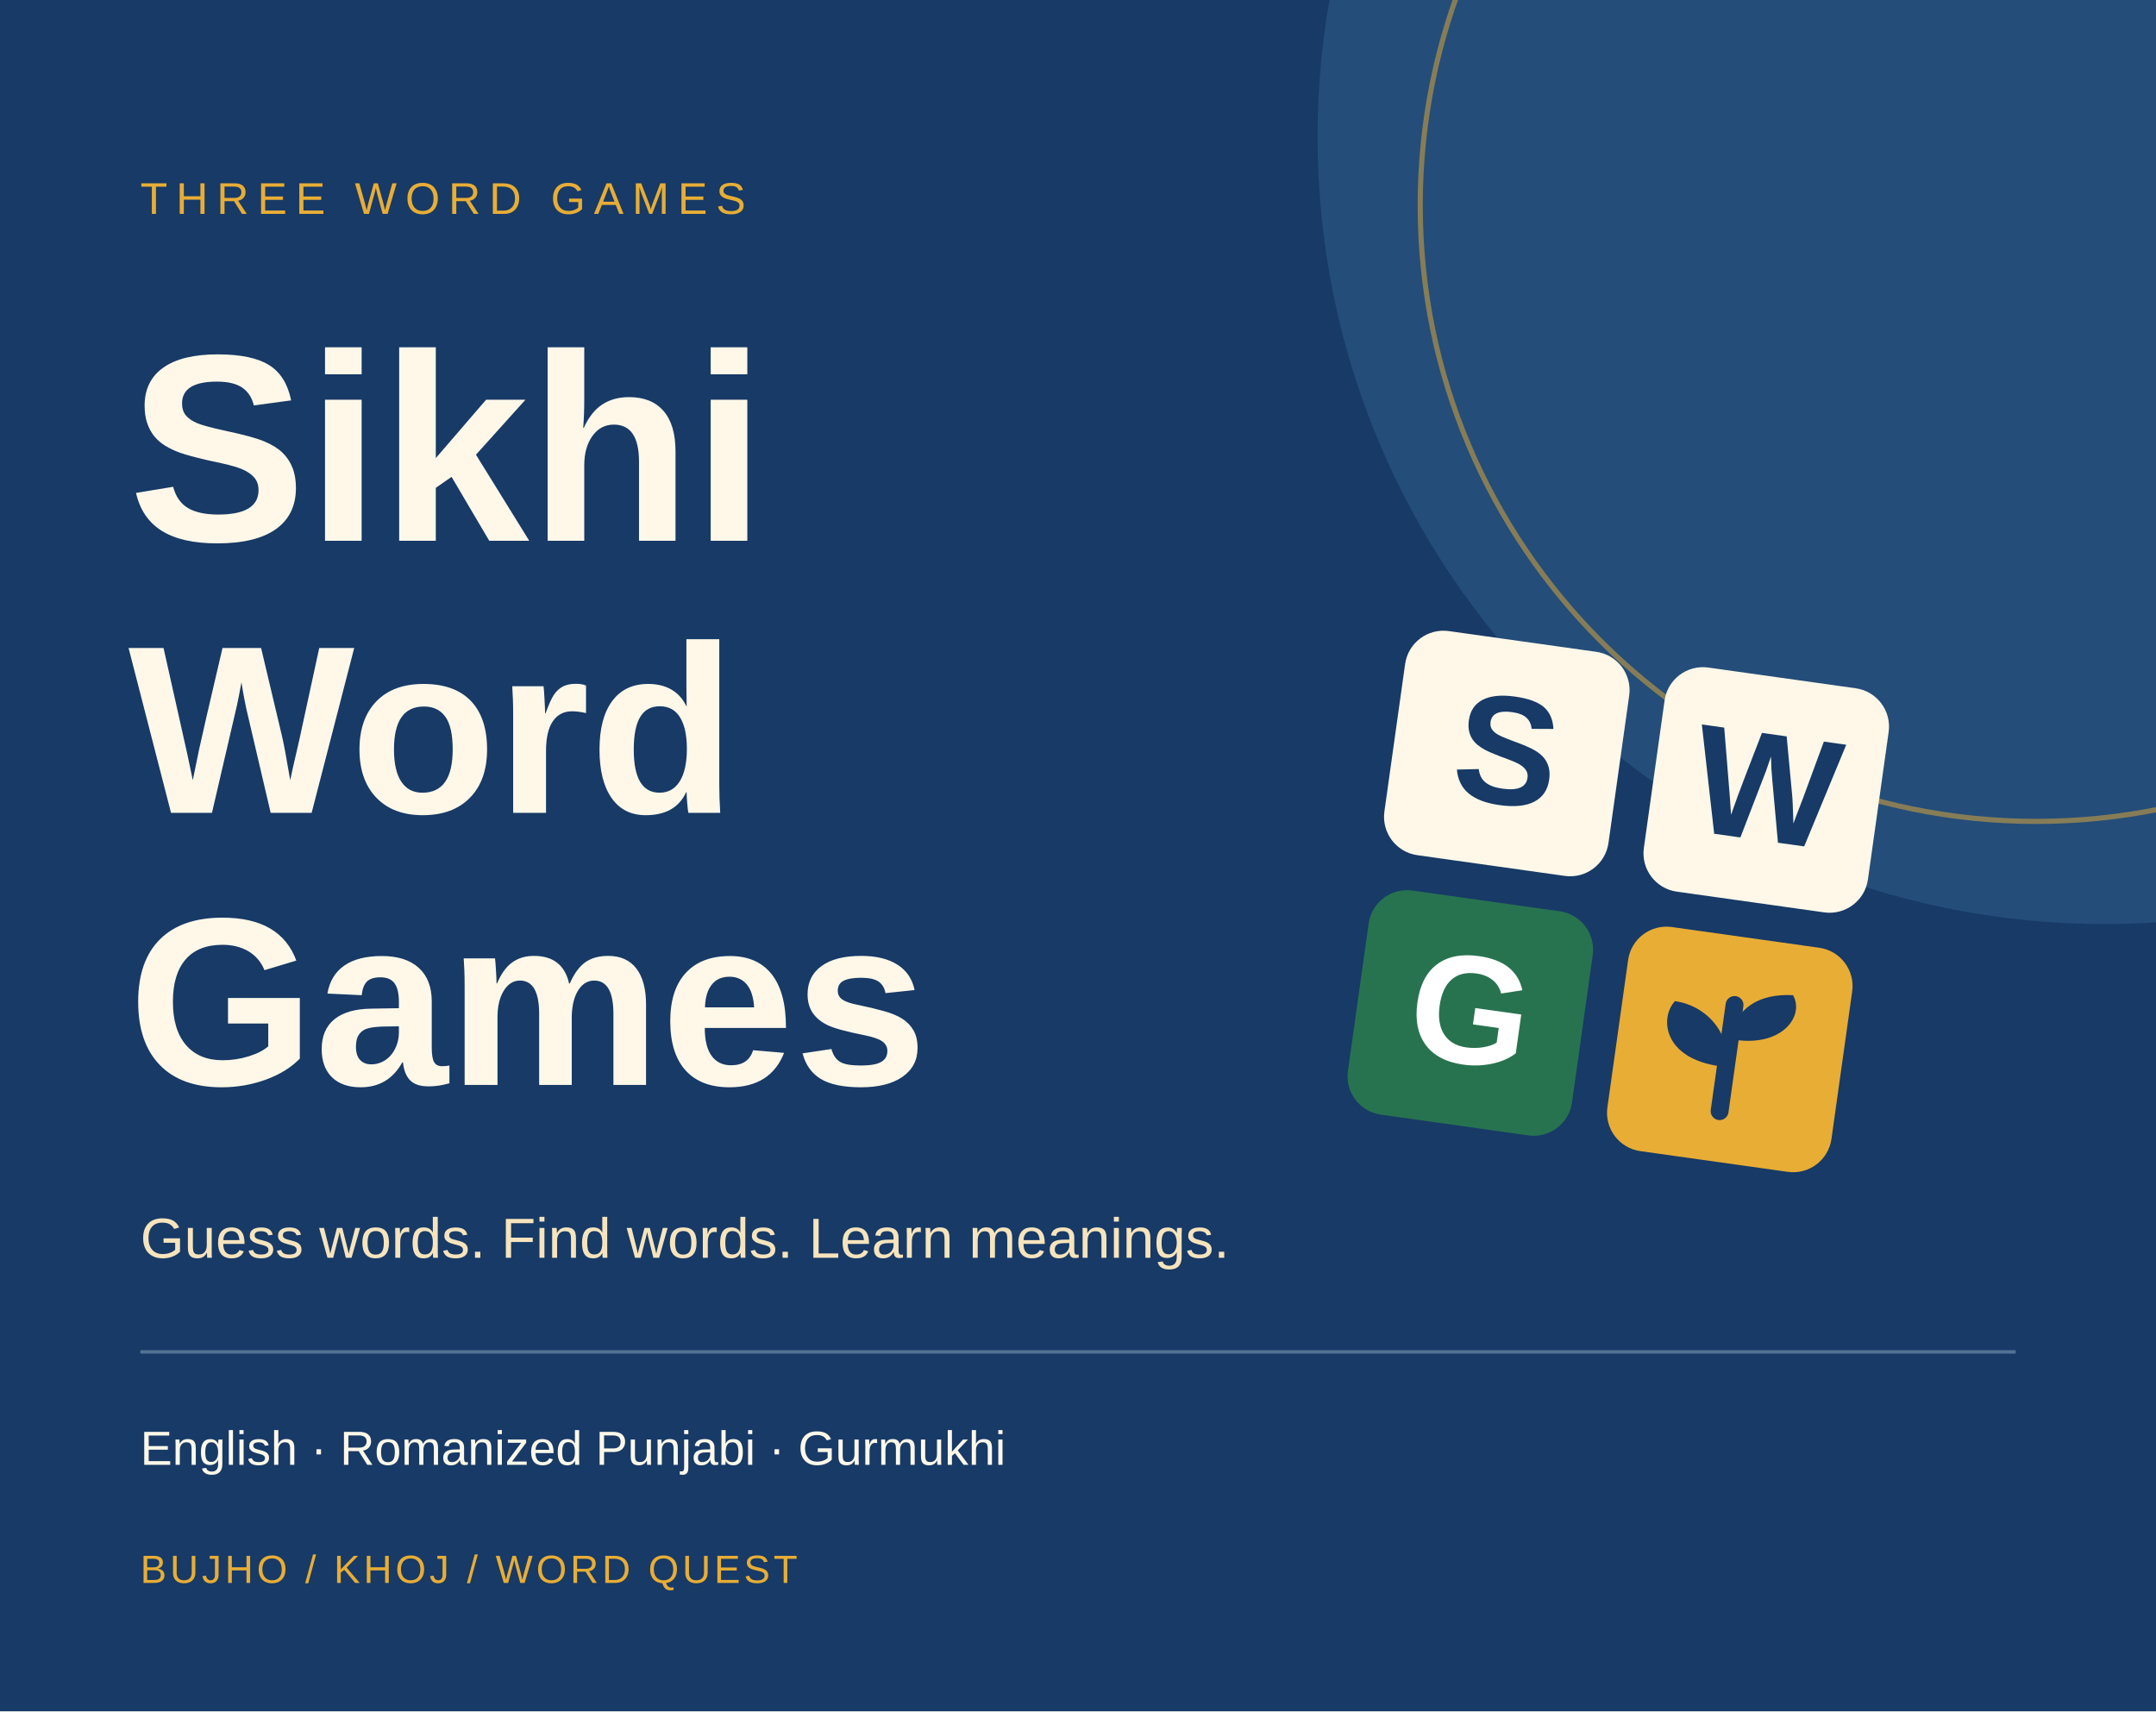
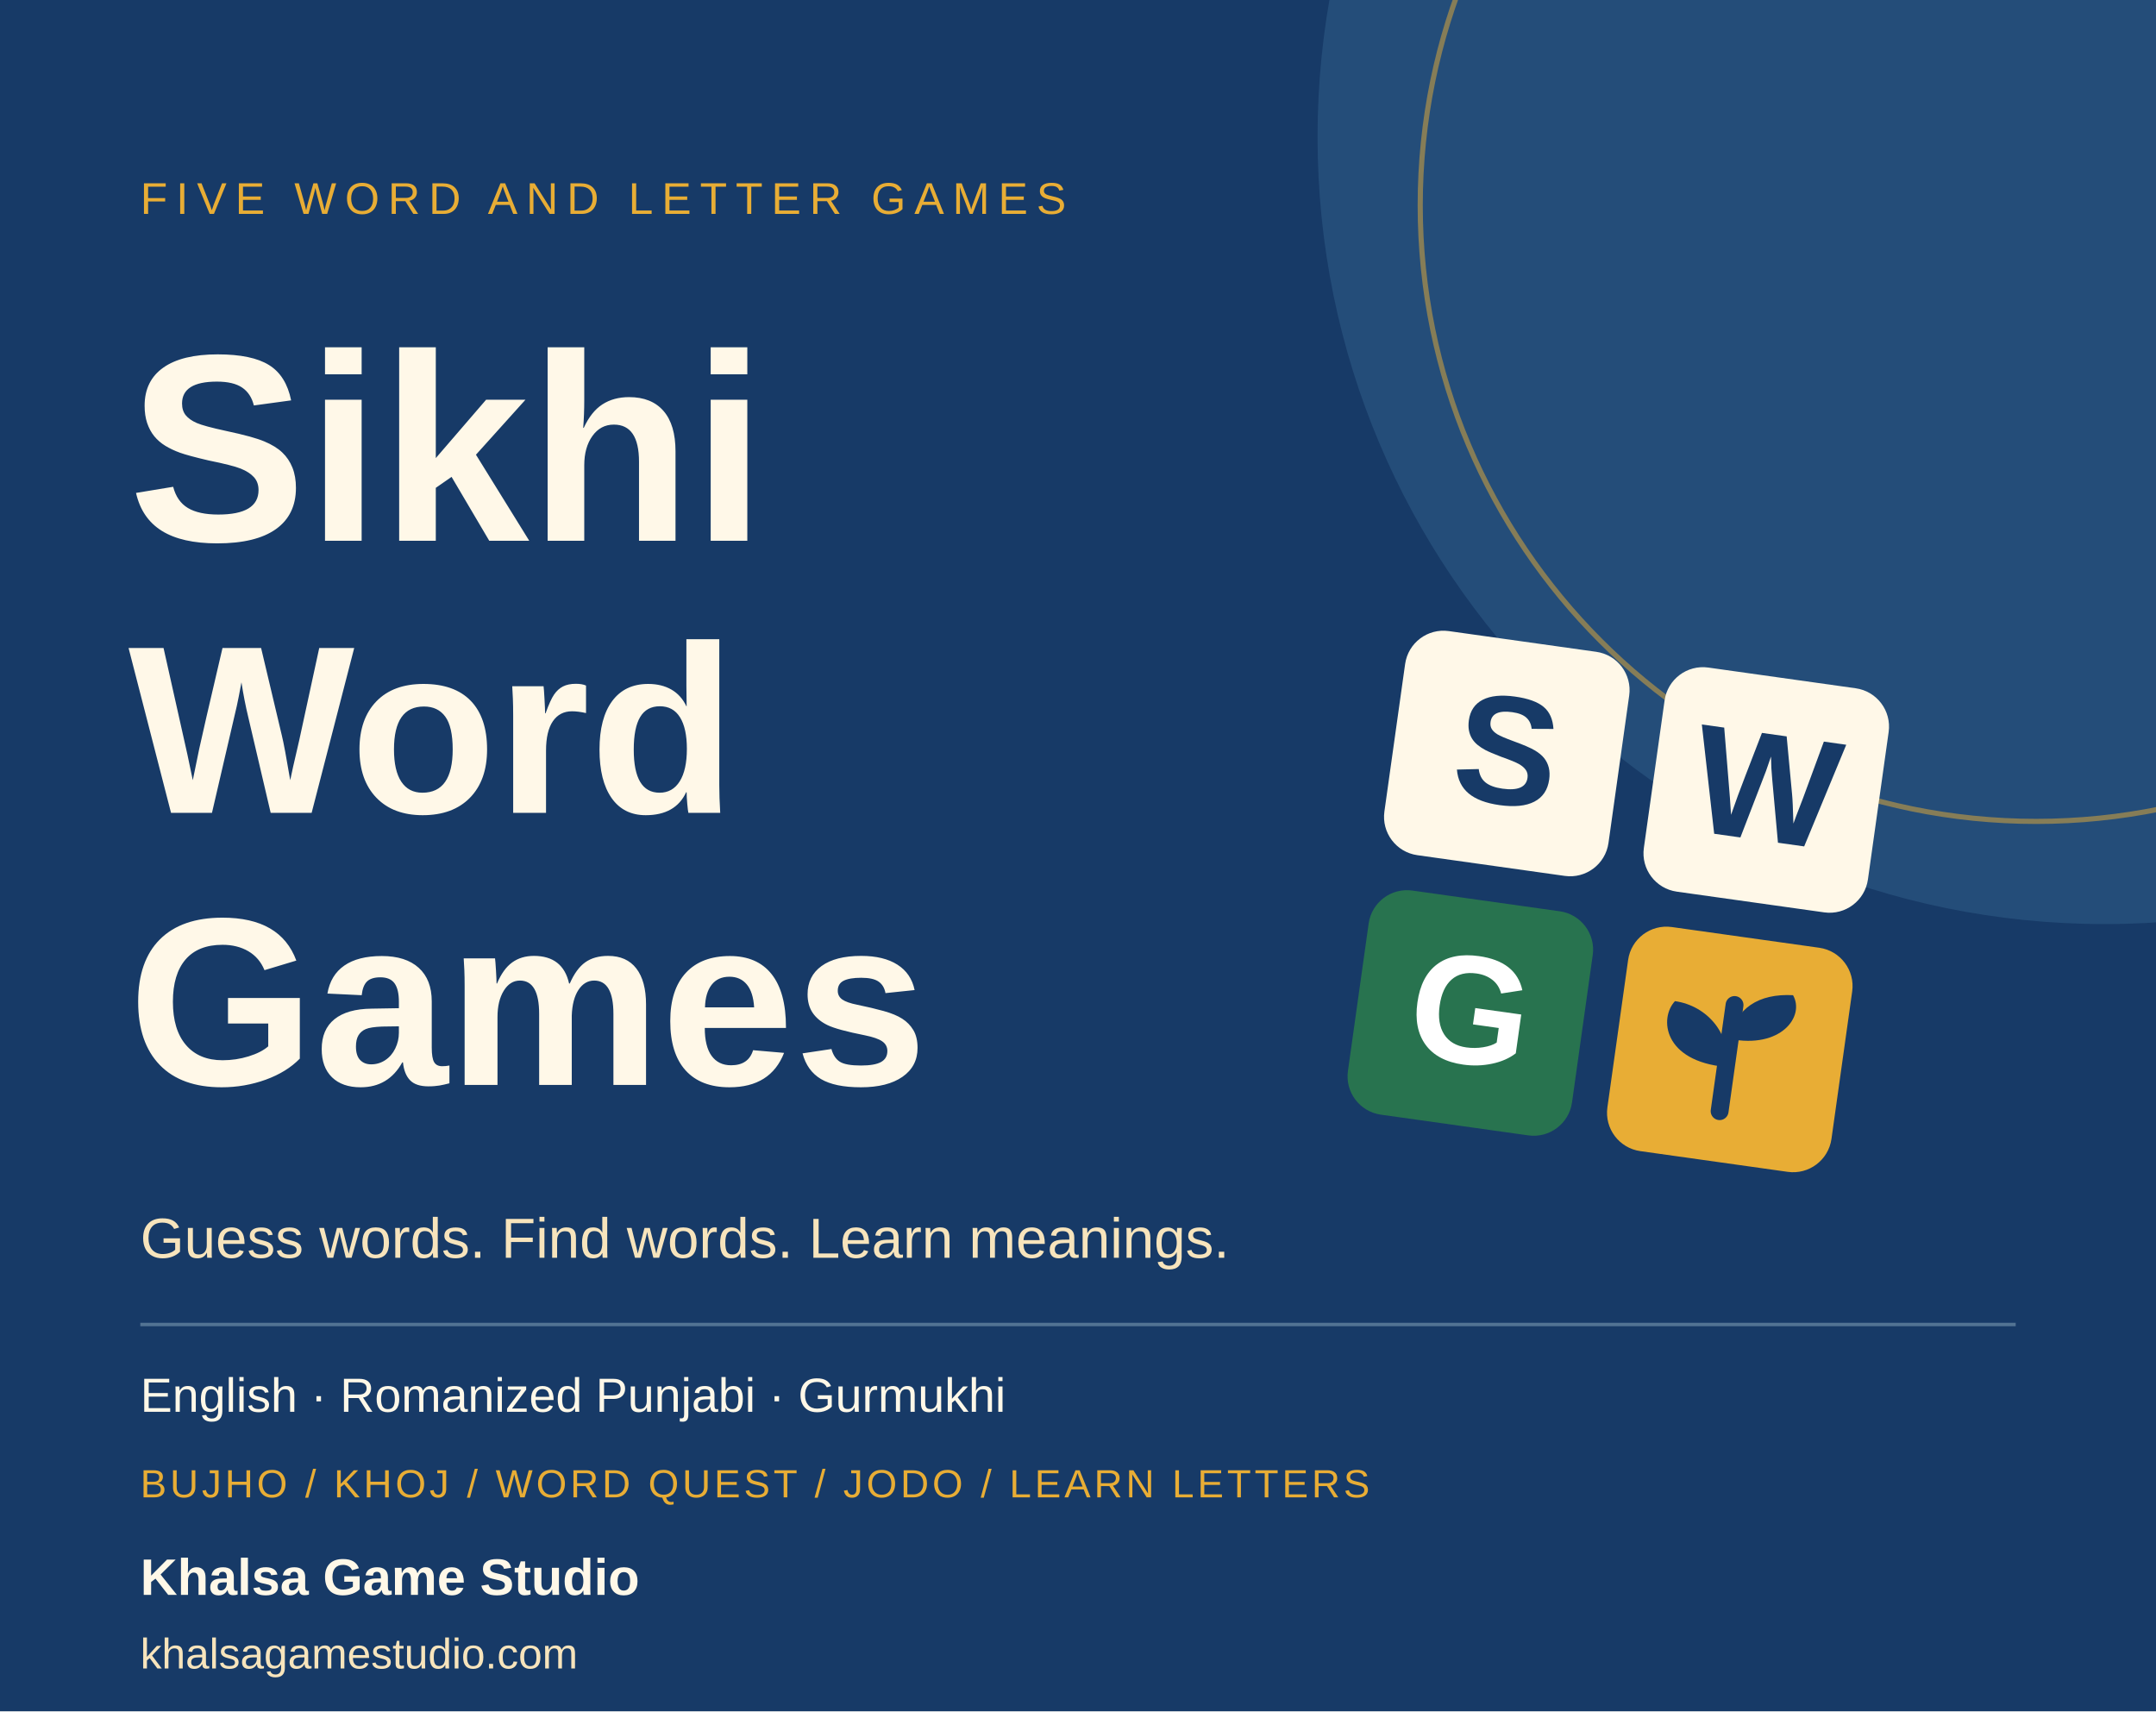
<svg xmlns="http://www.w3.org/2000/svg" width="1260" height="1000" viewBox="0 0 1260 1000">
  <rect width="1260" height="1000" fill="#173a67" />
  <circle cx="1230" cy="80" r="460" fill="#244d79" />
  <circle cx="1190" cy="120" r="360" fill="none" stroke="#e8ad35" stroke-width="3" opacity=".5" />
  <g transform="translate(726 308) scale(.87) rotate(8 256 256)">
    <g font-family="Arial,sans-serif" font-weight="700" text-anchor="middle">
      <rect x="88" y="88" width="152" height="152" rx="26" fill="#fff8e8" />
      <text x="164" y="198" font-size="104" fill="#173a67">S</text>
      <rect x="264" y="88" width="152" height="152" rx="26" fill="#fff8e8" />
      <text x="340" y="198" font-size="104" fill="#173a67">W</text>
      <rect x="88" y="264" width="152" height="152" rx="26" fill="#28734f" />
      <text x="164" y="374" font-size="104" fill="#ffffff">G</text>
      <rect x="264" y="264" width="152" height="152" rx="26" fill="#e8ad35" />
      <path d="M339 382V310" stroke="#173a67" stroke-width="12" stroke-linecap="round" />
      <path d="M339 352C297 354 290 326 299 313C321 313 340 330 339 352Z" fill="#173a67" />
      <path d="M339 333C374 335 387 311 377 298C354 300 340 312 339 333Z" fill="#173a67" />
    </g>
  </g>
  <g font-family="Arial,sans-serif">
-     <text x="82" y="125" font-size="26" letter-spacing="5" fill="#e8ad35">THREE WORD GAMES</text>
+     <text x="82" y="125" font-size="26" letter-spacing="5" fill="#e8ad35">FIVE WORD AND LETTER GAMES</text>
    <text x="75" y="316" font-size="156" font-weight="700" fill="#fff8e8">Sikhi</text>
    <text x="75" y="475" font-size="140" font-weight="700" fill="#fff8e8">Word</text>
    <text x="75" y="634" font-size="140" font-weight="700" fill="#fff8e8">Games</text>
    <text x="82" y="735" font-size="33" fill="#f7e4bc">Guess words. Find words. Learn meanings.</text>
-     <path d="M82 790H1178" stroke="#527393" stroke-width="2" />
-     <text x="82" y="856" font-size="28" fill="#fff8e8">English · Romanized Punjabi · Gurmukhi</text>
-     <text x="82" y="925" font-size="23" letter-spacing="2" fill="#e8ad35">BUJHO  /  KHOJ  /  WORD QUEST</text>
+     <path d="M82 774H1178" stroke="#527393" stroke-width="2" />
+     <text x="82" y="825" font-size="28" fill="#fff8e8">English · Romanized Punjabi · Gurmukhi</text>
+     <text x="82" y="875" font-size="23" letter-spacing="2" fill="#e8ad35">BUJHO / KHOJ / WORD QUEST / JODO / LEARN LETTERS</text>
+     <text x="82" y="932" font-size="30" font-weight="700" fill="#fff8e8">Khalsa Game Studio</text>
+     <text x="82" y="975" font-size="25" fill="#f7e4bc">khalsagamestudio.com</text>
  </g>
</svg>
